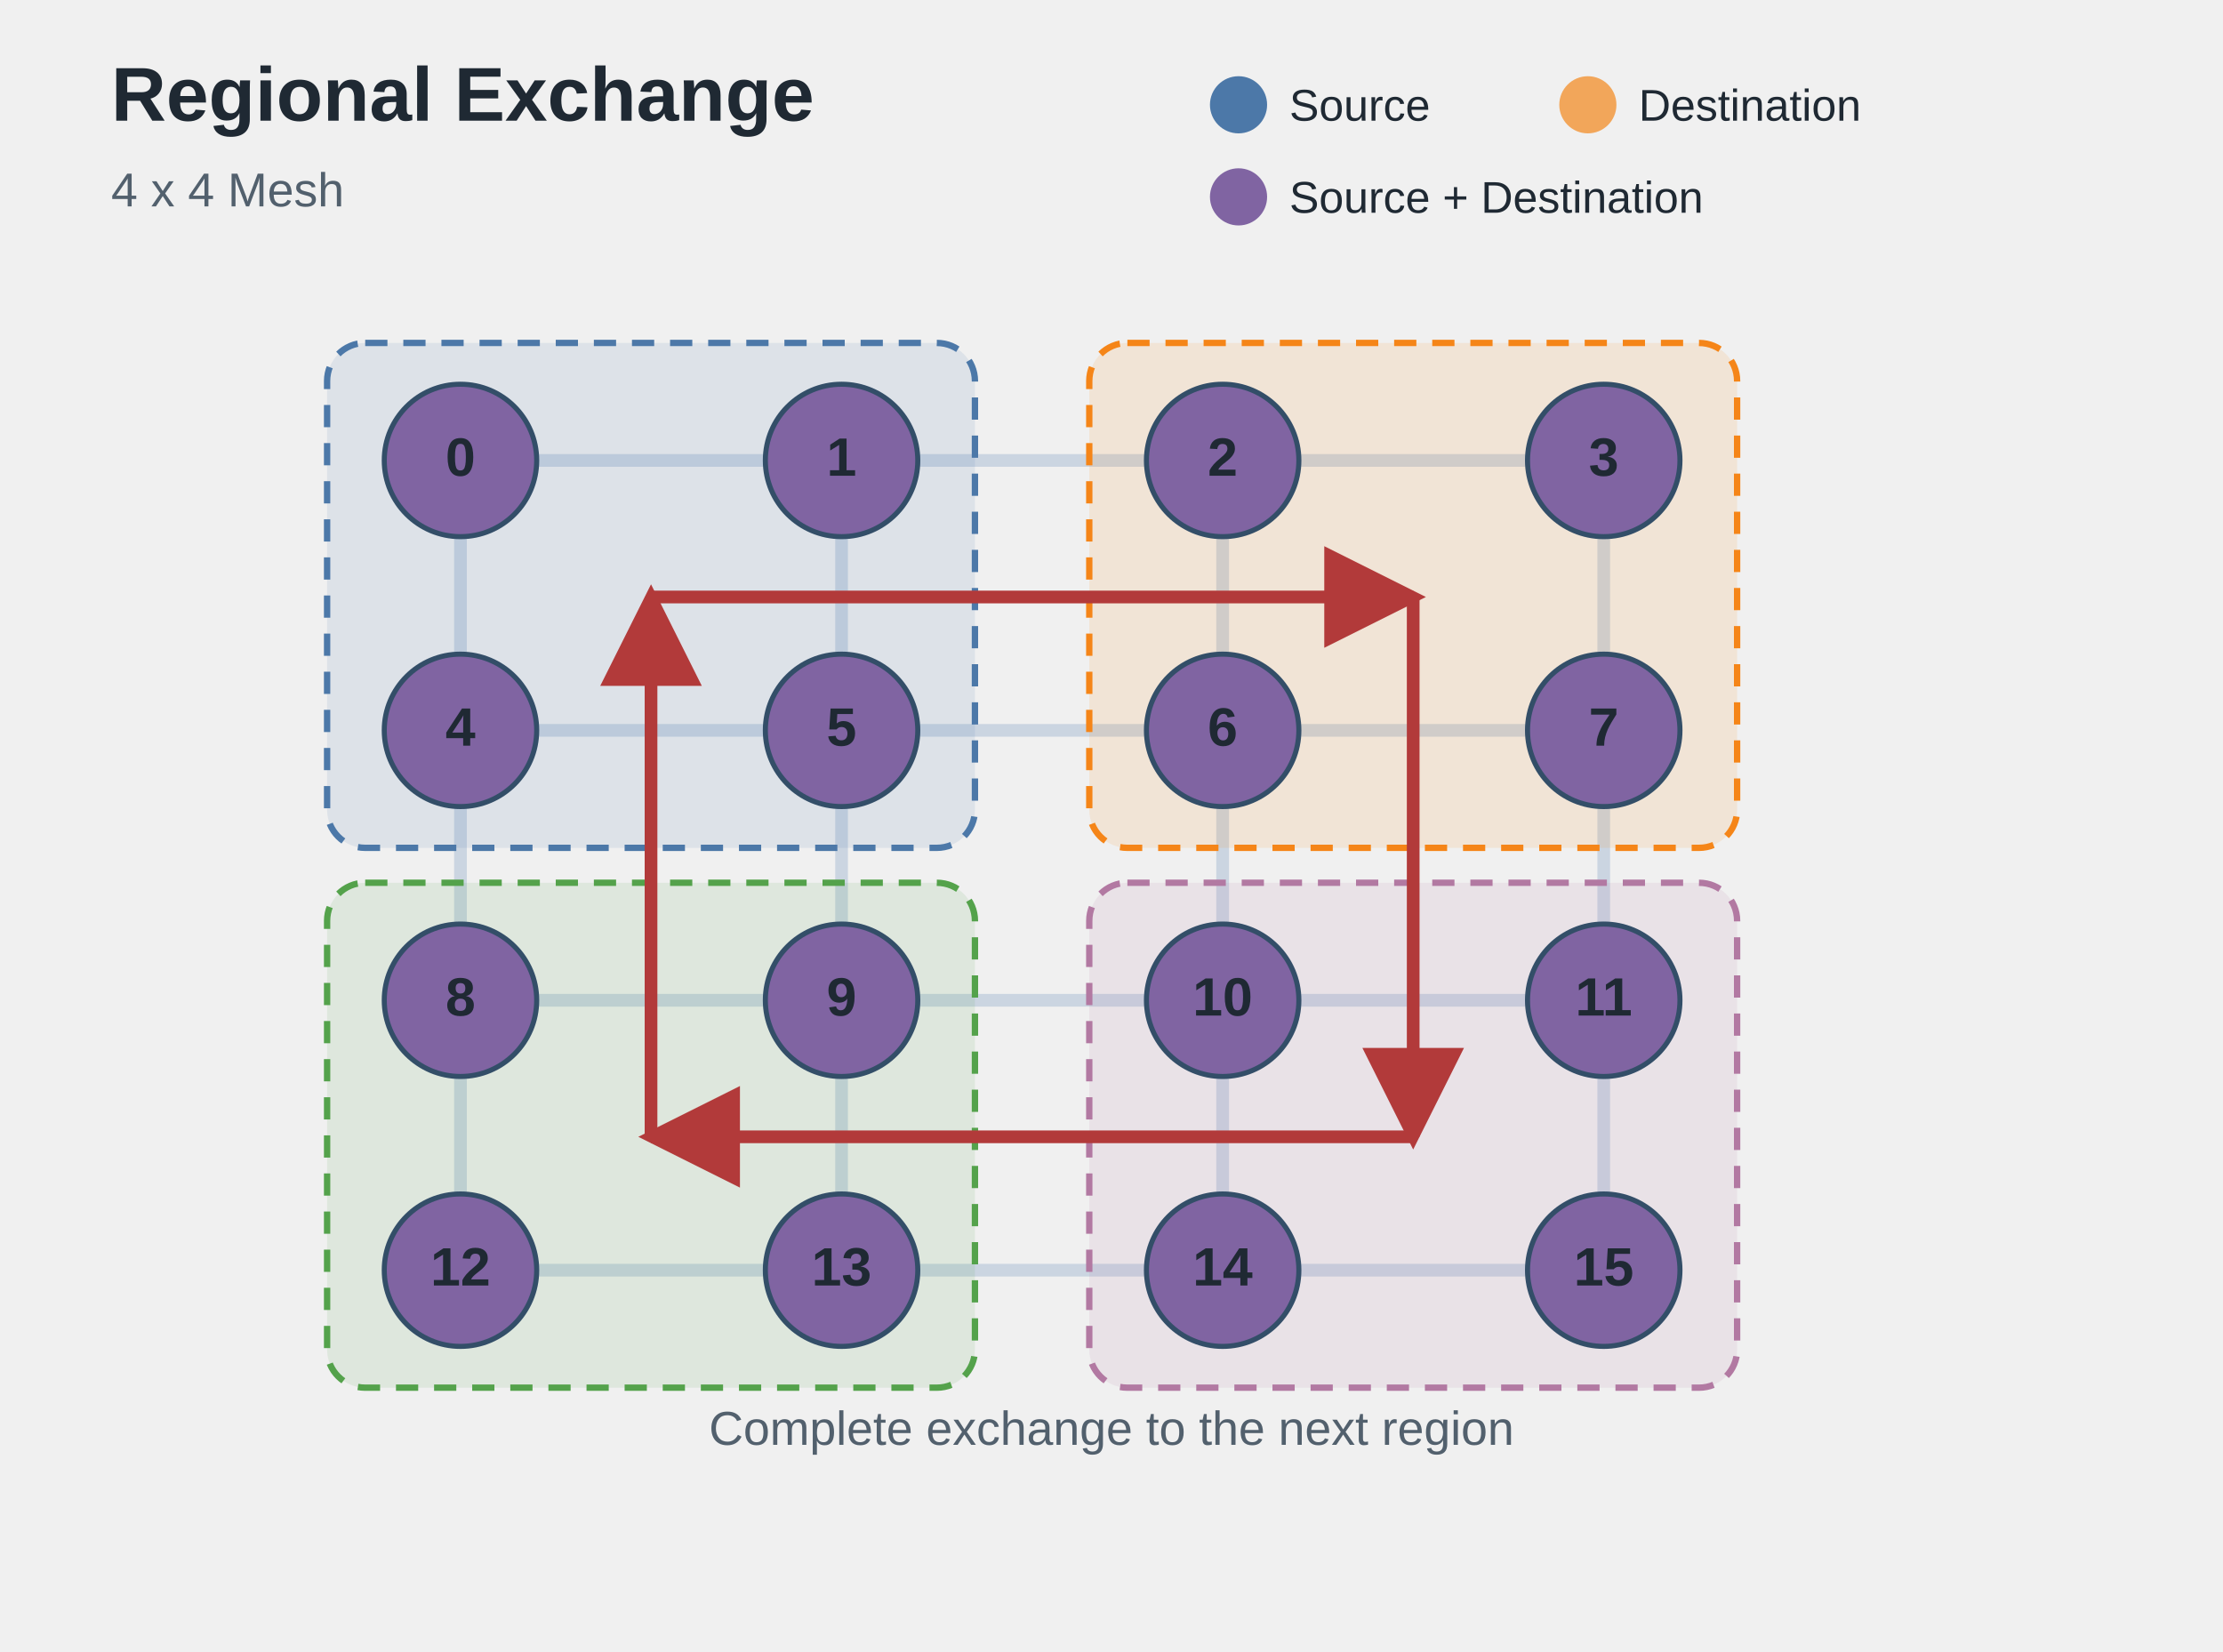
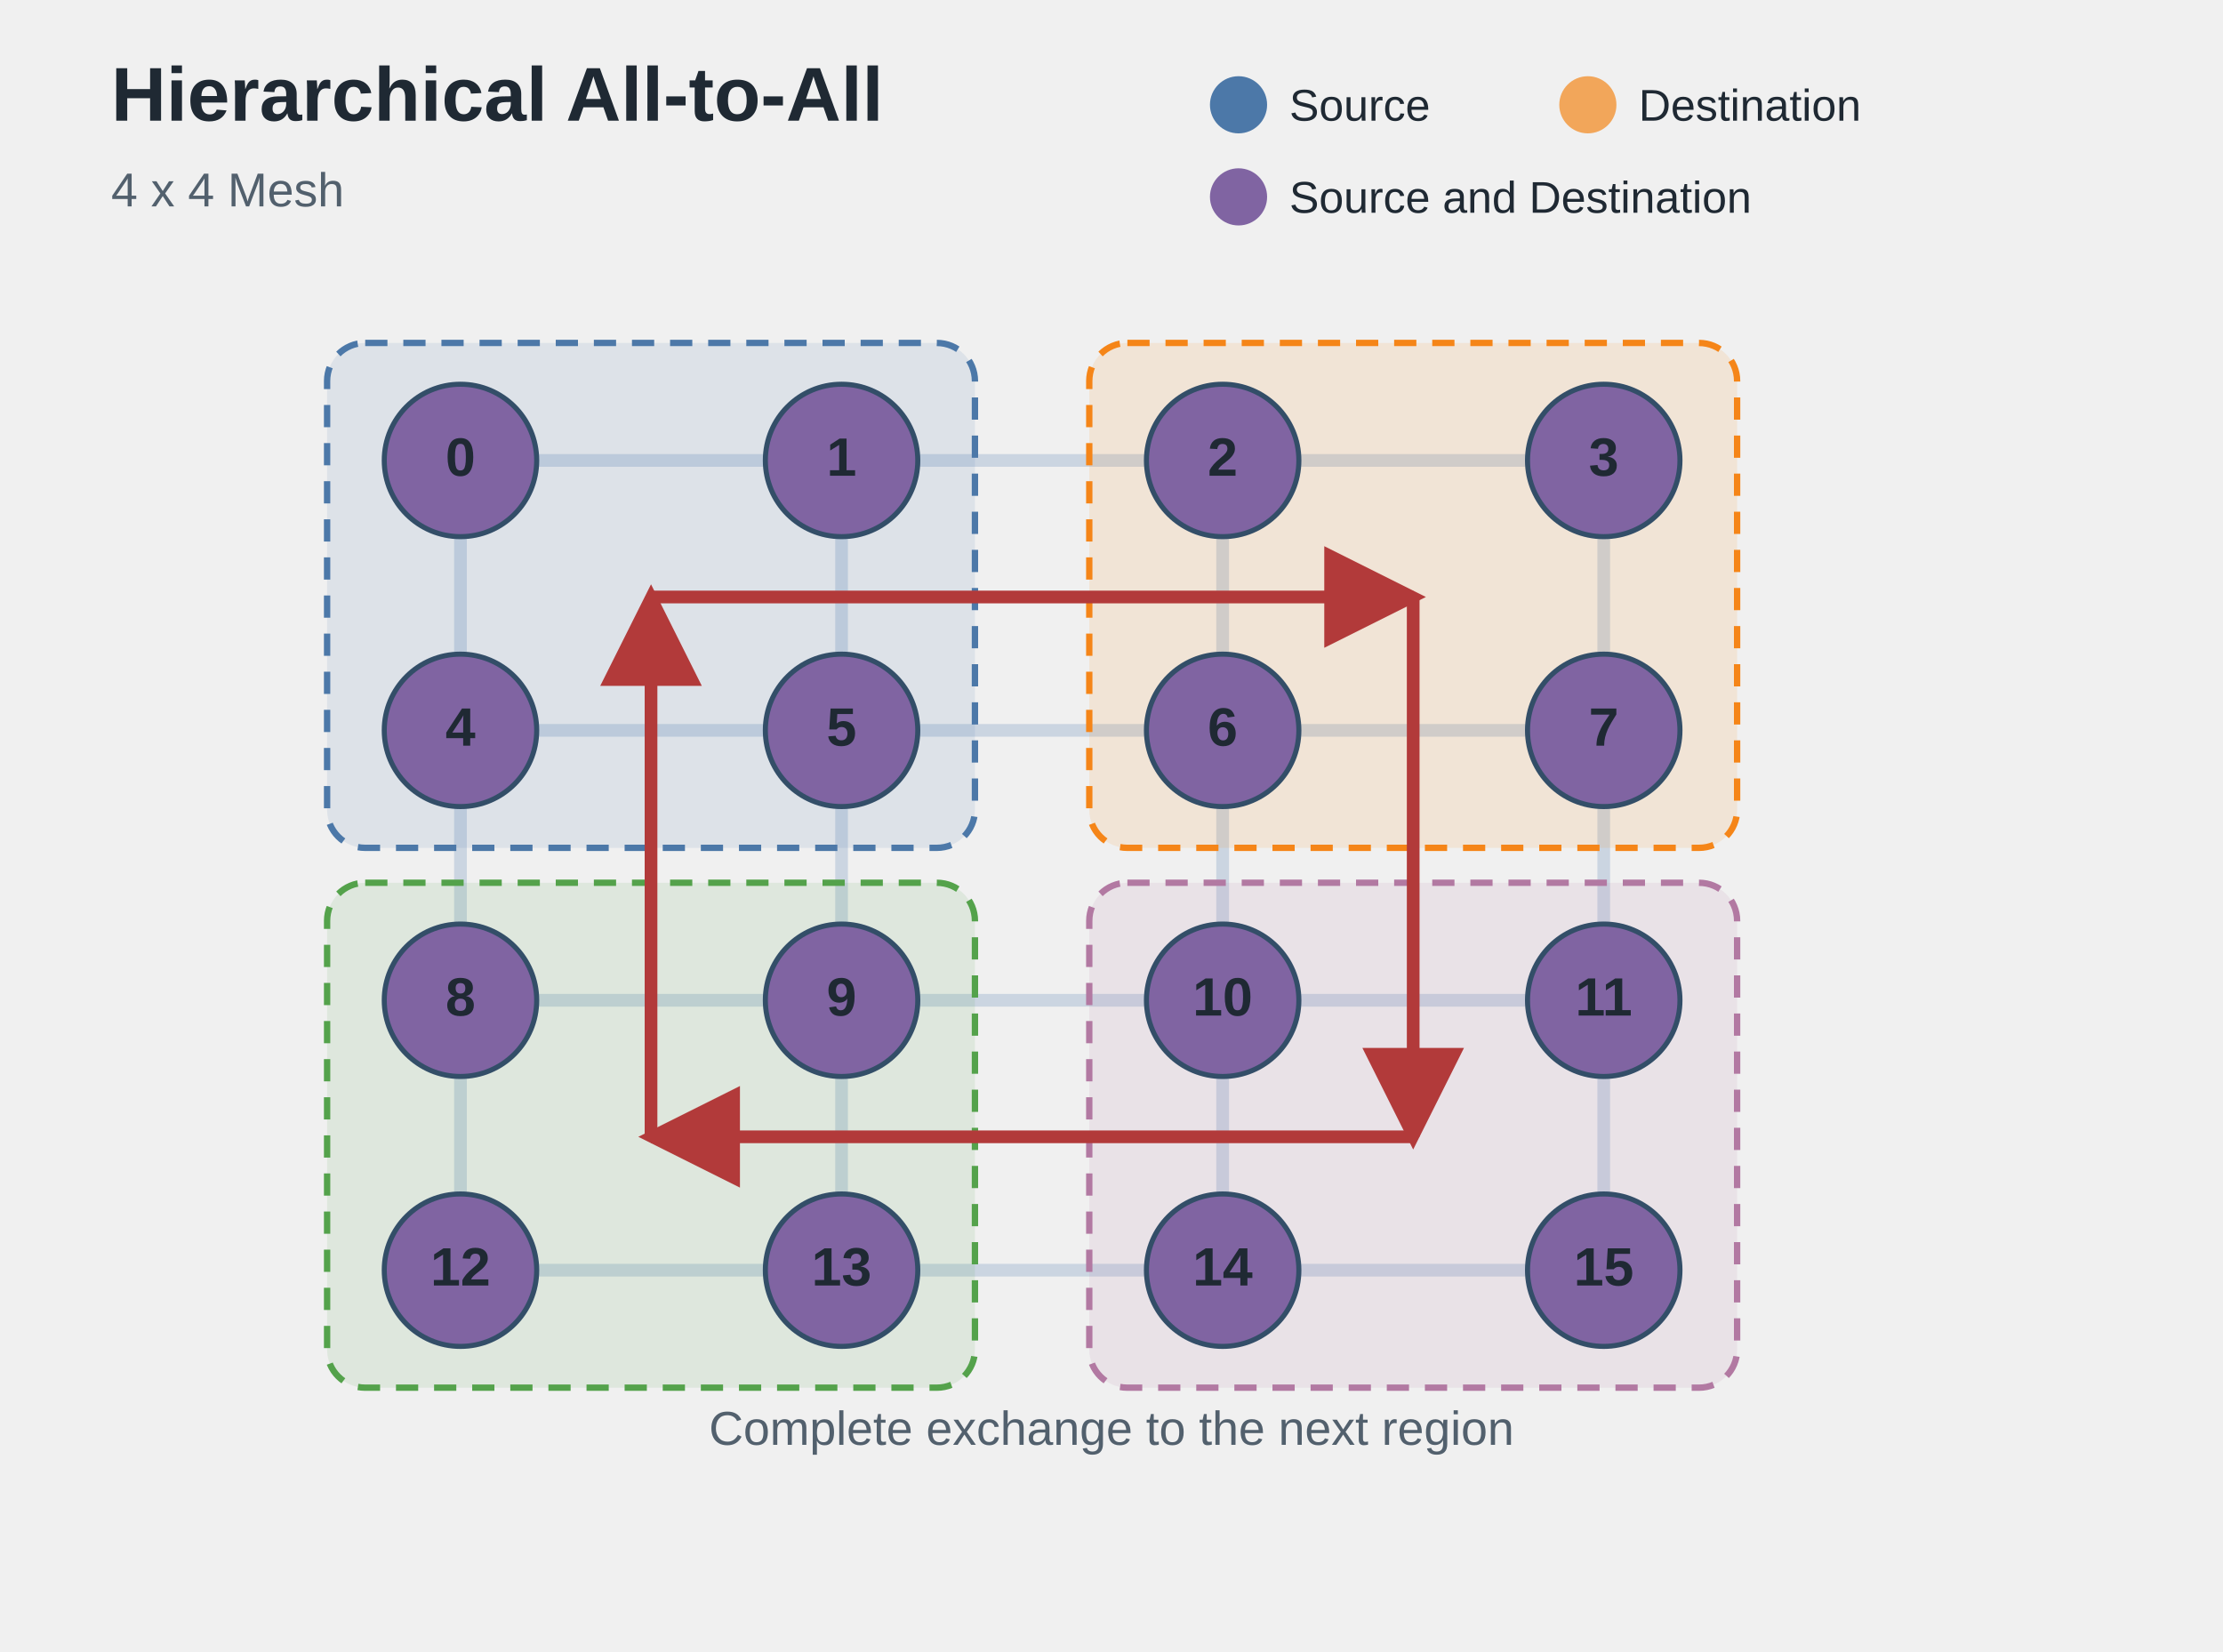
<svg xmlns="http://www.w3.org/2000/svg" width="700" height="520" viewBox="0 0 700 520">
  <defs>
    <marker id="arrow" markerWidth="8" markerHeight="8" refX="7" refY="4" orient="auto">
      <path d="M0,0 L8,4 L0,8 Z" fill="#b23a3a" />
    </marker>
    <marker id="arrow-start" markerWidth="8" markerHeight="8" refX="1" refY="4" orient="auto">
      <path d="M8,0 L0,4 L8,8 Z" fill="#b23a3a" />
    </marker>
  </defs>
  <style>text{font-family:Arial,Helvetica,sans-serif;fill:#1f2933}.title{font-size:24px;font-weight:700}.subtitle{font-size:15px;fill:#52606d}.node{stroke:#334e68;stroke-width:1.6}.node-id{font-size:17px;font-weight:700;text-anchor:middle;dominant-baseline:middle}.mesh{stroke:#cbd5e1;stroke-width:4}.flow{stroke:#b23a3a;stroke-width:4;fill:none;marker-end:url(#arrow)}.both{marker-start:url(#arrow-start)}.region{stroke-width:2;stroke-dasharray:7 5;fill-opacity:.12}.legend{font-size:14px}</style>
-   <text class="title" x="35" y="38">Regional Exchange</text>
+   <text class="title" x="35" y="38">Hierarchical All-to-All</text>
  <text class="subtitle" x="35" y="65">4 x 4 Mesh</text>
  <line class="mesh" x1="145" y1="145" x2="265" y2="145" />
  <line class="mesh" x1="265" y1="145" x2="385" y2="145" />
  <line class="mesh" x1="385" y1="145" x2="505" y2="145" />
  <line class="mesh" x1="145" y1="230" x2="265" y2="230" />
  <line class="mesh" x1="265" y1="230" x2="385" y2="230" />
  <line class="mesh" x1="385" y1="230" x2="505" y2="230" />
  <line class="mesh" x1="145" y1="315" x2="265" y2="315" />
  <line class="mesh" x1="265" y1="315" x2="385" y2="315" />
  <line class="mesh" x1="385" y1="315" x2="505" y2="315" />
  <line class="mesh" x1="145" y1="400" x2="265" y2="400" />
  <line class="mesh" x1="265" y1="400" x2="385" y2="400" />
  <line class="mesh" x1="385" y1="400" x2="505" y2="400" />
  <line class="mesh" x1="145" y1="145" x2="145" y2="230" />
  <line class="mesh" x1="145" y1="230" x2="145" y2="315" />
  <line class="mesh" x1="145" y1="315" x2="145" y2="400" />
  <line class="mesh" x1="265" y1="145" x2="265" y2="230" />
  <line class="mesh" x1="265" y1="230" x2="265" y2="315" />
  <line class="mesh" x1="265" y1="315" x2="265" y2="400" />
  <line class="mesh" x1="385" y1="145" x2="385" y2="230" />
  <line class="mesh" x1="385" y1="230" x2="385" y2="315" />
  <line class="mesh" x1="385" y1="315" x2="385" y2="400" />
  <line class="mesh" x1="505" y1="145" x2="505" y2="230" />
  <line class="mesh" x1="505" y1="230" x2="505" y2="315" />
  <line class="mesh" x1="505" y1="315" x2="505" y2="400" />
  <rect class="region" x="103" y="108" width="204" height="159" rx="12" stroke="#4c78a8" fill="#4c78a8" />
  <rect class="region" x="343" y="108" width="204" height="159" rx="12" stroke="#f58518" fill="#f58518" />
  <rect class="region" x="103" y="278" width="204" height="159" rx="12" stroke="#54a24b" fill="#54a24b" />
  <rect class="region" x="343" y="278" width="204" height="159" rx="12" stroke="#b279a2" fill="#b279a2" />
  <line class="flow" x1="205" y1="188" x2="445" y2="188" />
  <line class="flow" x1="445" y1="188" x2="445" y2="358" />
  <line class="flow" x1="445" y1="358" x2="205" y2="358" />
  <line class="flow" x1="205" y1="358" x2="205" y2="188" />
  <text class="subtitle" x="350" y="455" text-anchor="middle">Complete exchange to the next region</text>
  <circle class="node" cx="145" cy="145" r="24" fill="#8064a2" />
  <text class="node-id" x="145" y="145" fill="#ffffff">0</text>
  <circle class="node" cx="265" cy="145" r="24" fill="#8064a2" />
  <text class="node-id" x="265" y="145" fill="#ffffff">1</text>
  <circle class="node" cx="385" cy="145" r="24" fill="#8064a2" />
  <text class="node-id" x="385" y="145" fill="#ffffff">2</text>
  <circle class="node" cx="505" cy="145" r="24" fill="#8064a2" />
  <text class="node-id" x="505" y="145" fill="#ffffff">3</text>
  <circle class="node" cx="145" cy="230" r="24" fill="#8064a2" />
  <text class="node-id" x="145" y="230" fill="#ffffff">4</text>
  <circle class="node" cx="265" cy="230" r="24" fill="#8064a2" />
  <text class="node-id" x="265" y="230" fill="#ffffff">5</text>
  <circle class="node" cx="385" cy="230" r="24" fill="#8064a2" />
  <text class="node-id" x="385" y="230" fill="#ffffff">6</text>
  <circle class="node" cx="505" cy="230" r="24" fill="#8064a2" />
  <text class="node-id" x="505" y="230" fill="#ffffff">7</text>
  <circle class="node" cx="145" cy="315" r="24" fill="#8064a2" />
  <text class="node-id" x="145" y="315" fill="#ffffff">8</text>
  <circle class="node" cx="265" cy="315" r="24" fill="#8064a2" />
  <text class="node-id" x="265" y="315" fill="#ffffff">9</text>
  <circle class="node" cx="385" cy="315" r="24" fill="#8064a2" />
  <text class="node-id" x="385" y="315" fill="#ffffff">10</text>
  <circle class="node" cx="505" cy="315" r="24" fill="#8064a2" />
  <text class="node-id" x="505" y="315" fill="#ffffff">11</text>
  <circle class="node" cx="145" cy="400" r="24" fill="#8064a2" />
  <text class="node-id" x="145" y="400" fill="#ffffff">12</text>
  <circle class="node" cx="265" cy="400" r="24" fill="#8064a2" />
  <text class="node-id" x="265" y="400" fill="#ffffff">13</text>
  <circle class="node" cx="385" cy="400" r="24" fill="#8064a2" />
  <text class="node-id" x="385" y="400" fill="#ffffff">14</text>
  <circle class="node" cx="505" cy="400" r="24" fill="#8064a2" />
  <text class="node-id" x="505" y="400" fill="#ffffff">15</text>
  <circle cx="390" cy="33" r="9" fill="#4c78a8" />
  <text class="legend" x="406" y="38">Source</text>
  <circle cx="500" cy="33" r="9" fill="#f2a65a" />
  <text class="legend" x="516" y="38">Destination</text>
  <circle cx="390" cy="62" r="9" fill="#8064a2" />
-   <text class="legend" x="406" y="67">Source + Destination</text>
+   <text class="legend" x="406" y="67">Source and Destination</text>
</svg>
